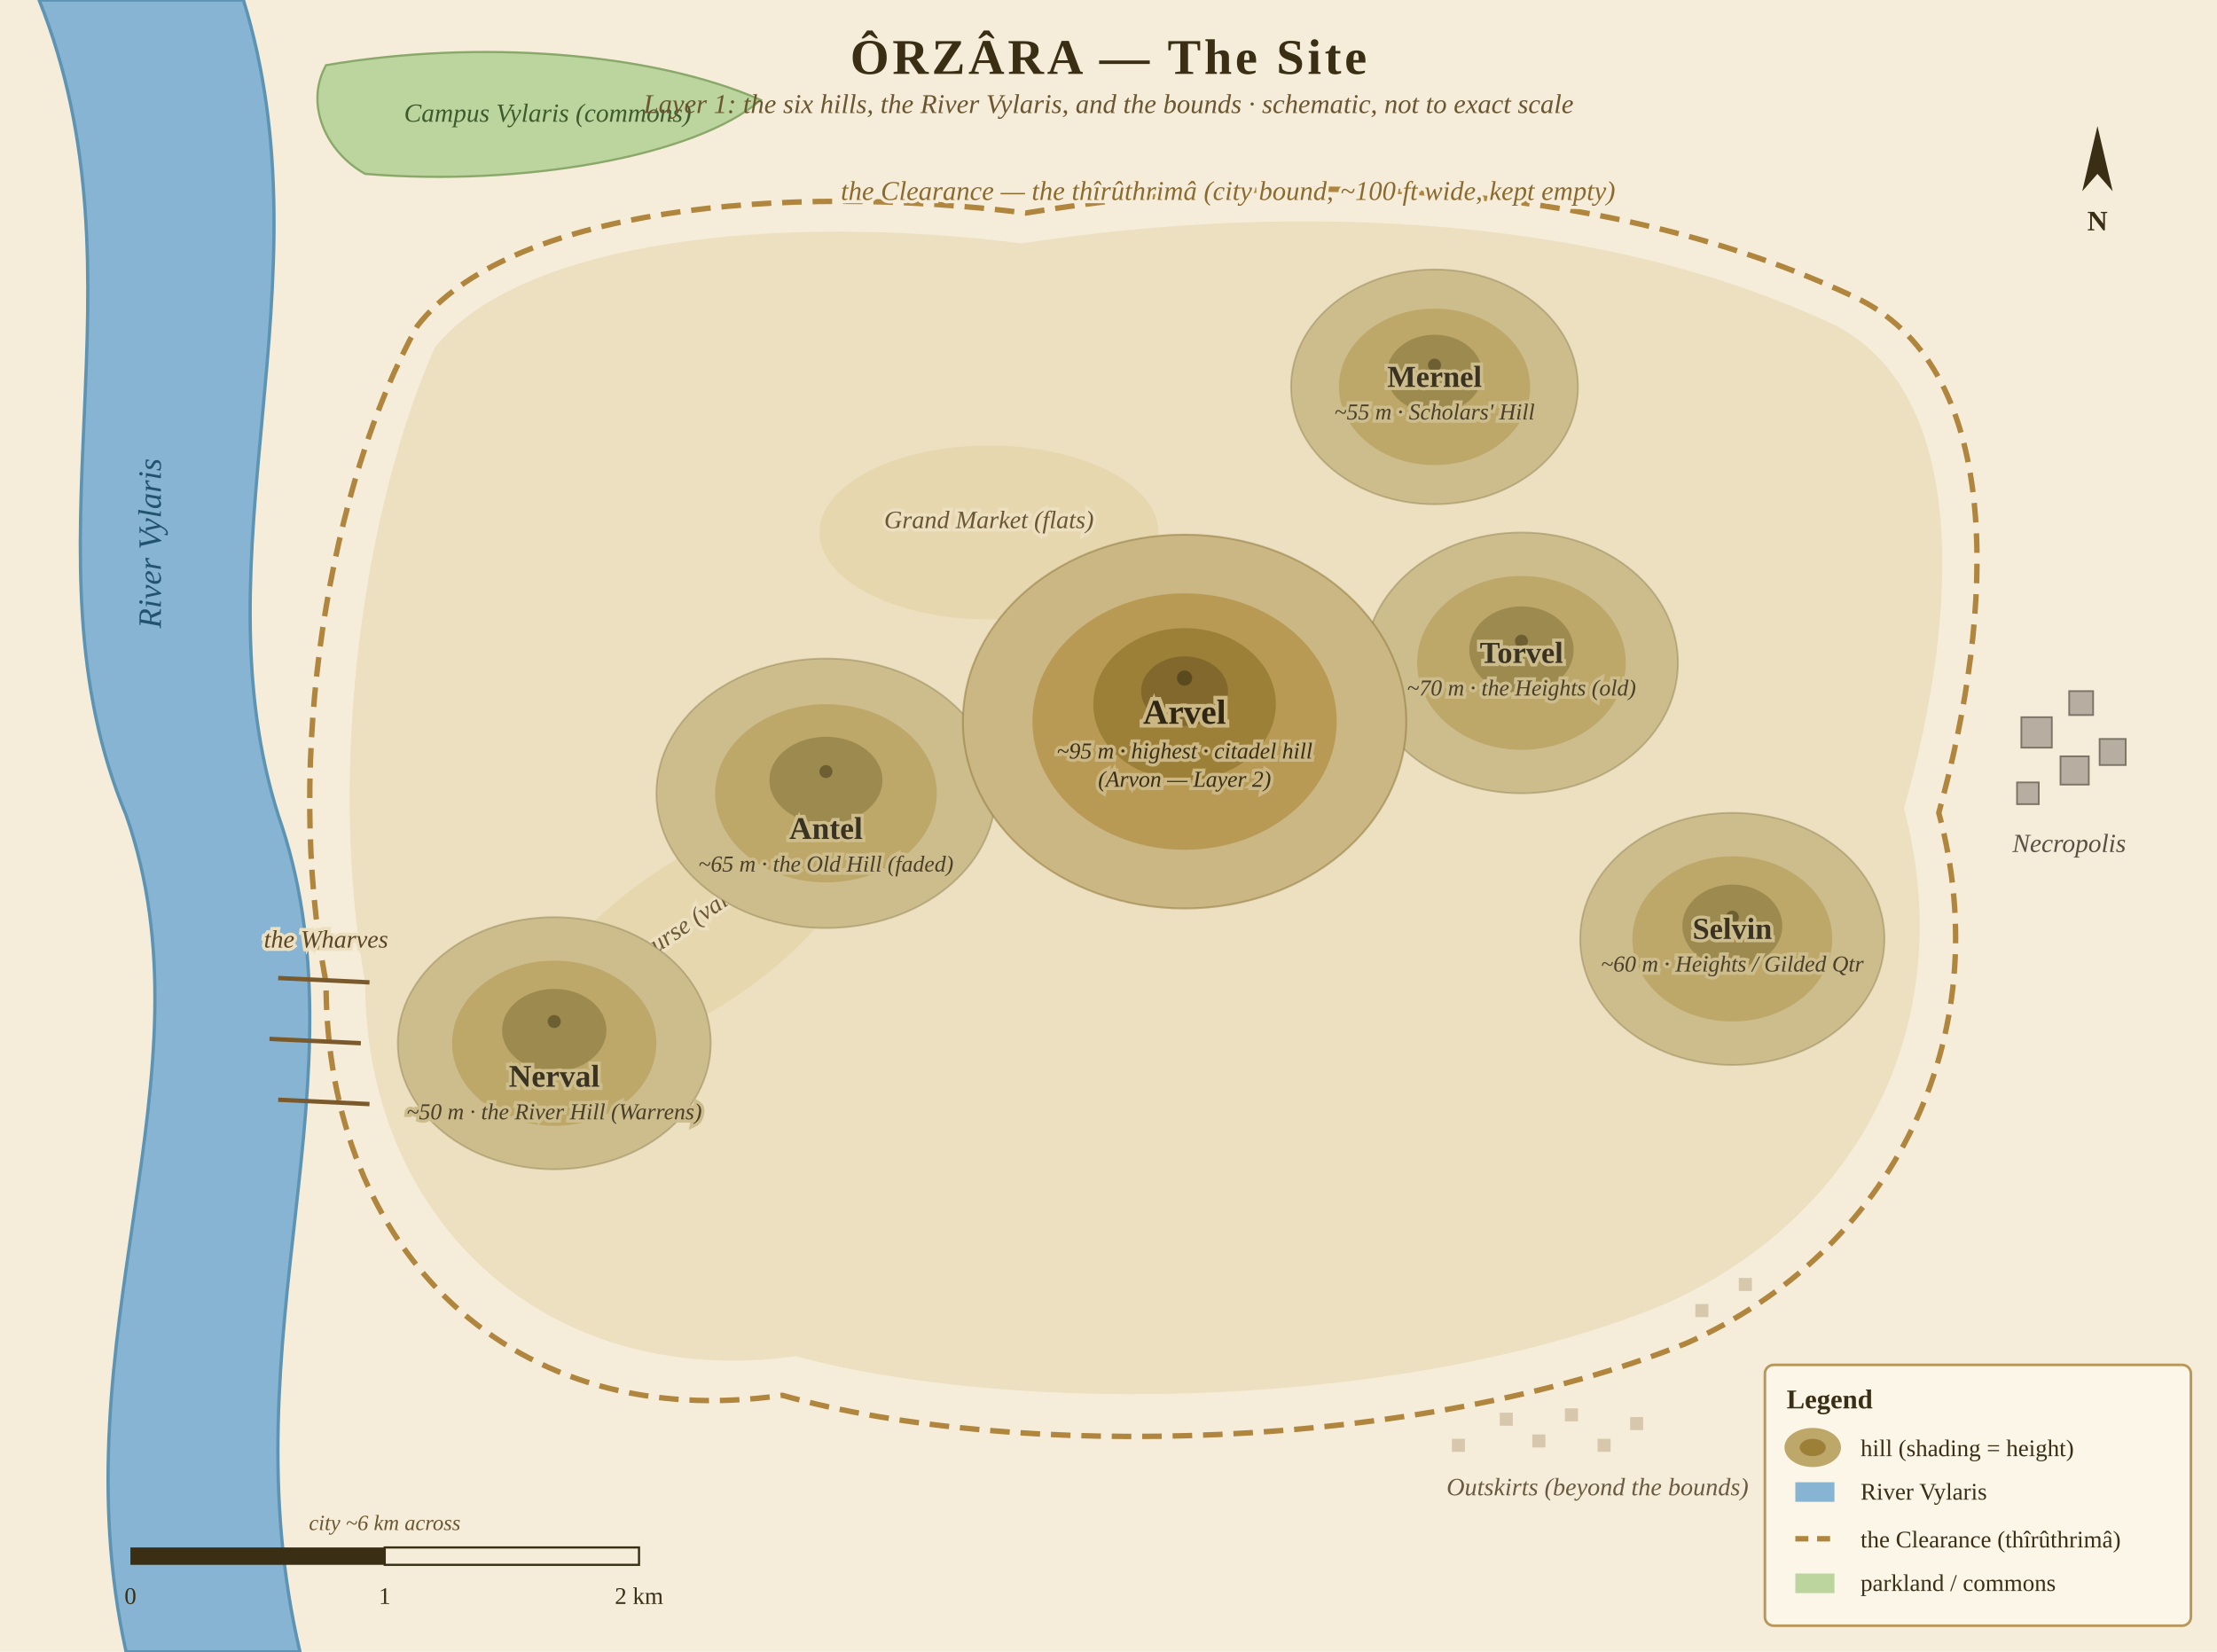
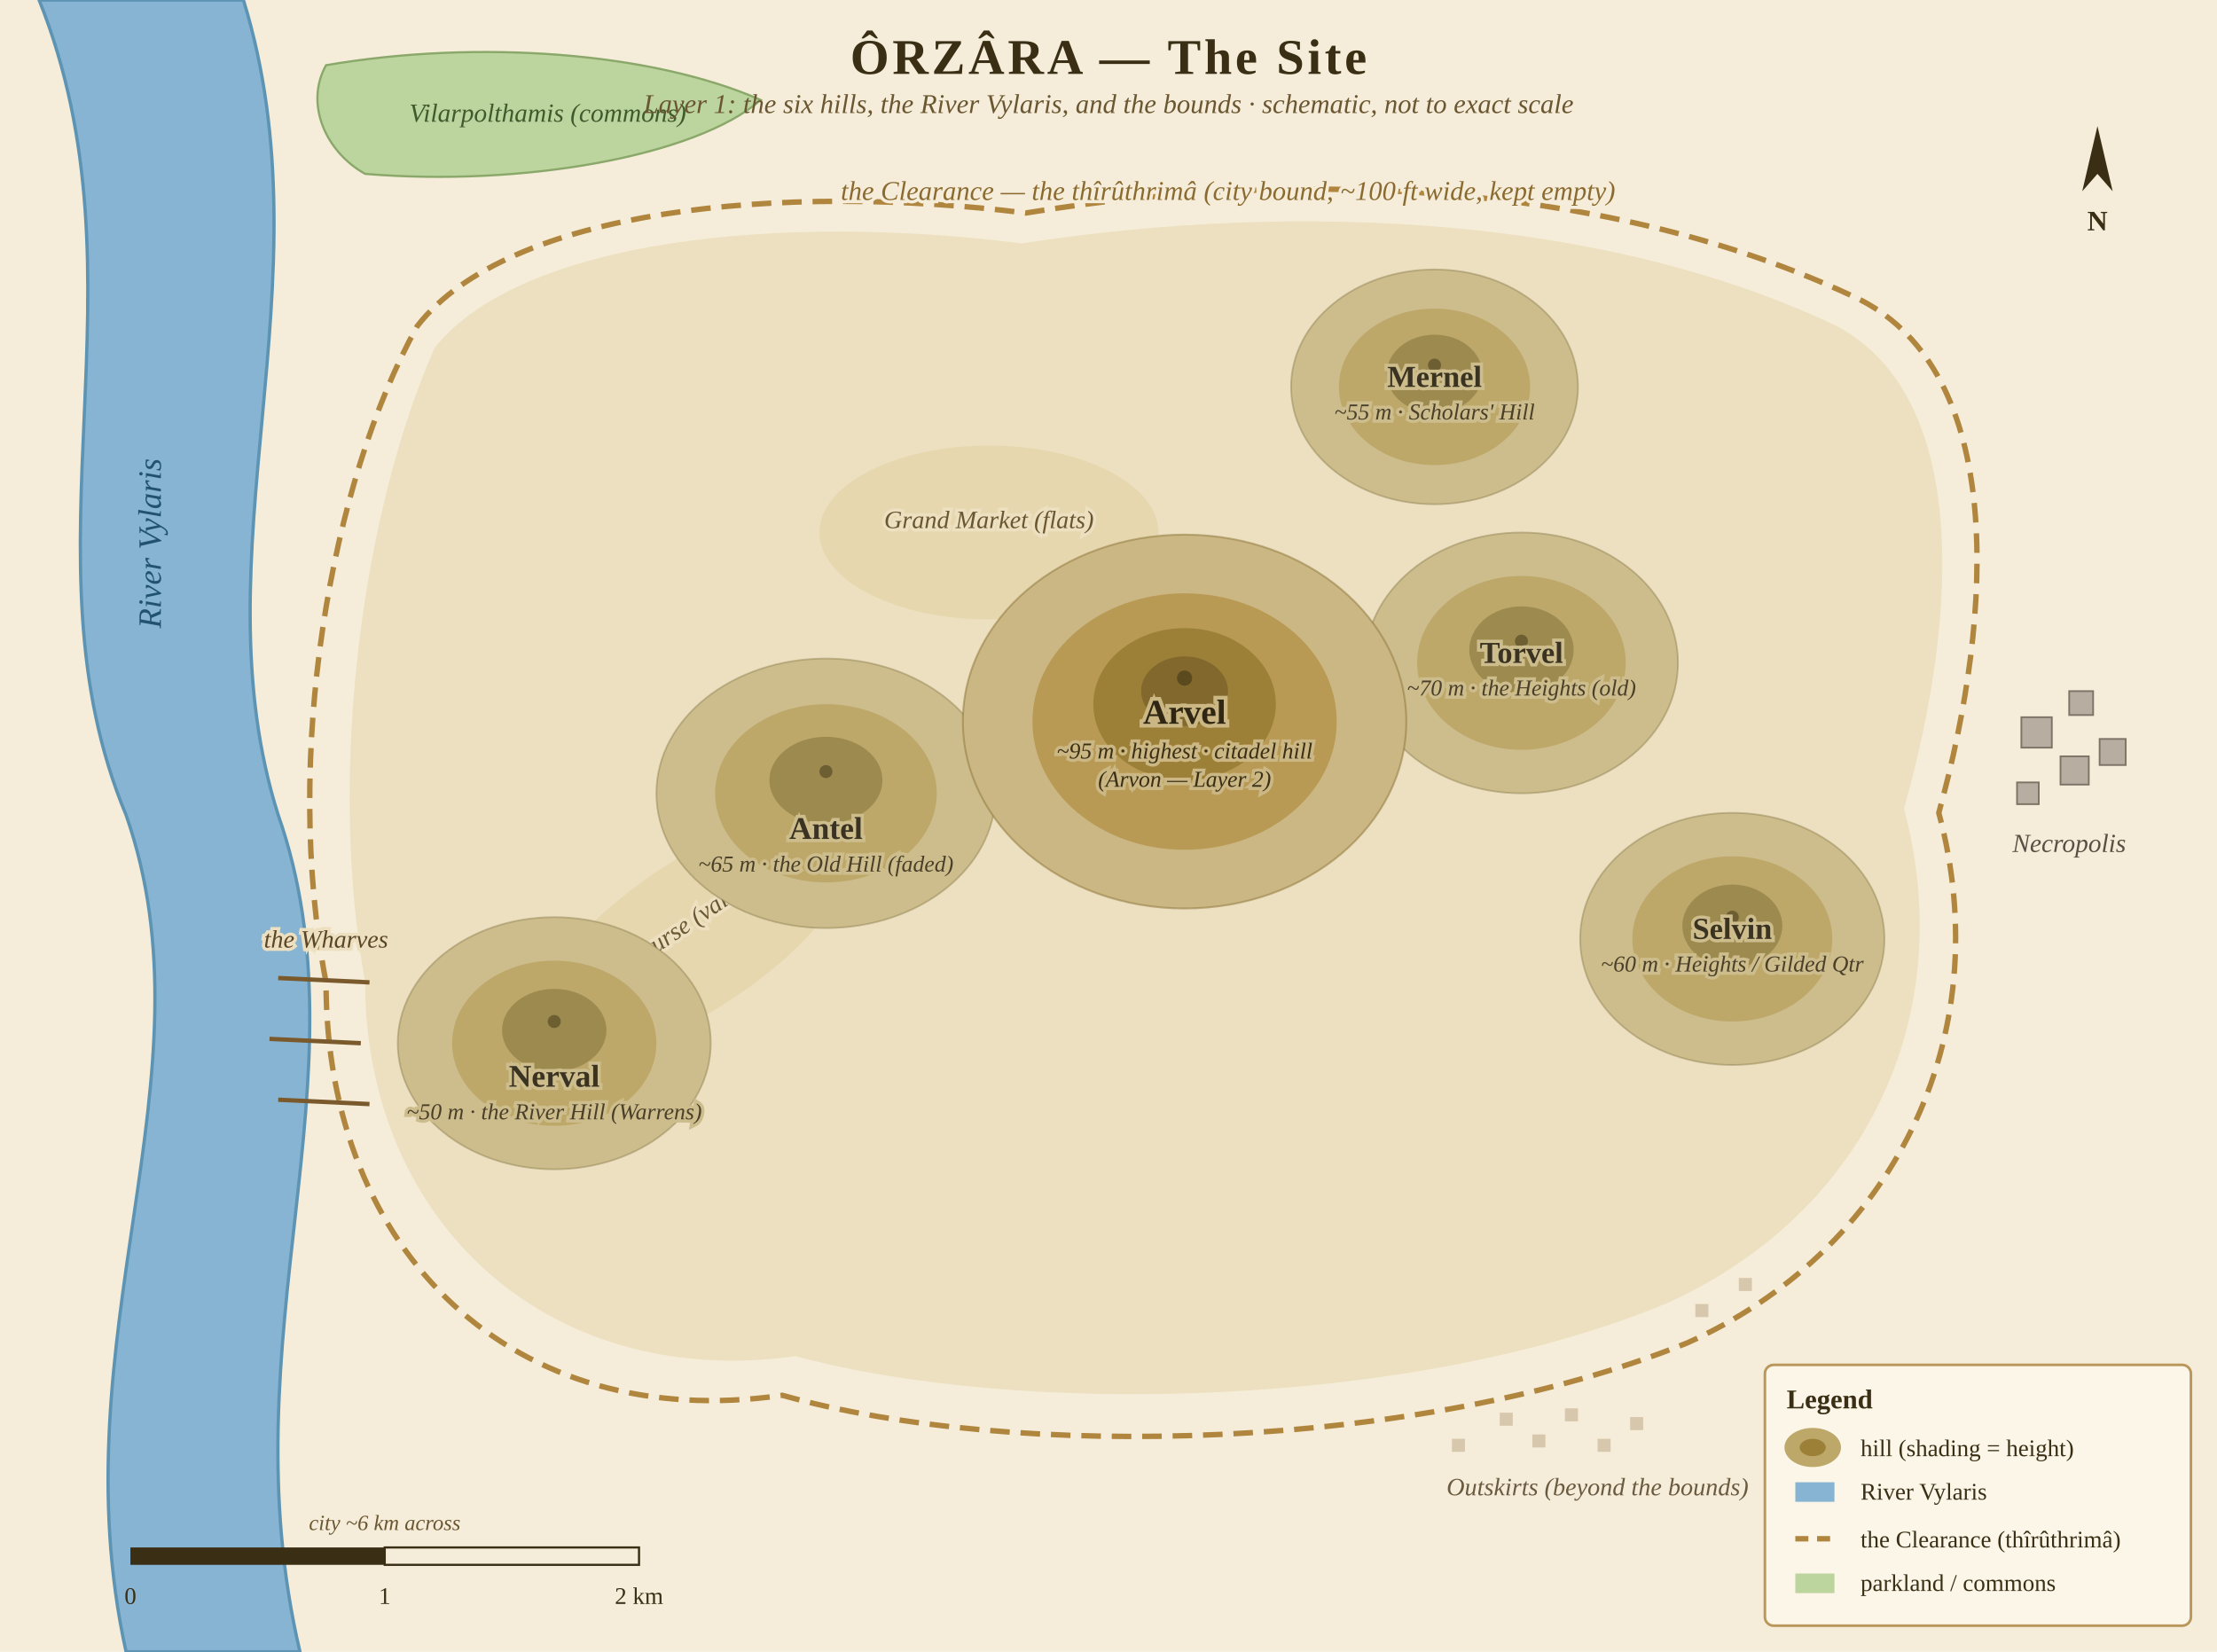
<svg xmlns="http://www.w3.org/2000/svg" viewBox="0 0 1020 760" font-family="Georgia, 'Times New Roman', serif">
  <rect x="0" y="0" width="1020" height="760" fill="#f5edd9" />
  <path d="M 200,160 C 240,110 360,98 470,112 C 600,92 740,100 845,150 C 905,182 902,280 876,372 C 902,470 856,560 766,600 C 650,648 470,652 366,624 C 250,640 168,560 168,452 C 150,352 168,232 200,160 Z" fill="#ece0c0" stroke="none" />
  <path d="M 192,150 C 234,96 360,84 472,98 C 606,76 748,86 856,138 C 922,172 918,280 892,374 C 920,478 870,576 776,618 C 652,668 466,672 360,642 C 236,660 150,576 150,452 C 130,348 152,222 192,150 Z" fill="none" stroke="#b0863f" stroke-width="2.5" stroke-dasharray="9 5" />
  <text x="565" y="92" text-anchor="middle" font-size="12.5" font-style="italic" fill="#8a6a2f" paint-order="stroke" stroke="#f5edd9" stroke-width="3">the Clearance — the thîrûthrimâ (city bound, ~100 ft wide, kept empty)</text>
  <path d="M 18,0 C 70,130 8,255 58,375 C 100,495 26,615 58,760 L 138,760 C 104,615 170,495 128,375 C 90,255 152,130 112,0 Z" fill="#86b4d2" stroke="#5d93b3" stroke-width="1.5" />
  <text x="74" y="250" text-anchor="middle" font-size="15" font-style="italic" fill="#22536e" transform="rotate(-90 74 250)" paint-order="stroke" stroke="#86b4d2" stroke-width="3">River Vylaris</text>
  <g stroke="#7a5a2c" stroke-width="2">
    <line x1="128" y1="450" x2="170" y2="452" />
    <line x1="124" y1="478" x2="166" y2="480" />
    <line x1="128" y1="506" x2="170" y2="508" />
  </g>
  <text x="150" y="436" text-anchor="middle" font-size="11.5" font-style="italic" fill="#5a4626" paint-order="stroke" stroke="#ece0c0" stroke-width="3">the Wharves</text>
  <ellipse cx="455" cy="245" rx="78" ry="40" fill="#e3d3a6" opacity="0.65" />
  <text x="455" y="243" text-anchor="middle" font-size="11.5" font-style="italic" fill="#6a5631" paint-order="stroke" stroke="#ece0c0" stroke-width="3">Grand Market (flats)</text>
  <ellipse cx="320" cy="430" rx="86" ry="34" fill="#e3d3a6" opacity="0.65" transform="rotate(-34 320 430)" />
  <text x="312" y="432" text-anchor="middle" font-size="11.5" font-style="italic" fill="#6a5631" transform="rotate(-34 312 432)" paint-order="stroke" stroke="#ece0c0" stroke-width="3">Racecourse (valley)</text>
  <text x="626" y="316" text-anchor="middle" font-size="10.5" font-style="italic" fill="#6a5631" paint-order="stroke" stroke="#ece0c0" stroke-width="3">Platan (saddle)</text>
  <g>
    <ellipse cx="255" cy="480" rx="72" ry="58" fill="#cdbd8c" />
    <ellipse cx="255" cy="480" rx="47" ry="38" fill="#bda86a" />
    <ellipse cx="255" cy="474" rx="24" ry="19" fill="#9d8a4f" />
    <circle cx="255" cy="470" r="3" fill="#6e5f33" />
    <ellipse cx="255" cy="480" rx="72" ry="58" fill="none" stroke="#8c7d4d" stroke-width="0.8" opacity="0.45" />
    <text x="255" y="500" text-anchor="middle" font-size="14.5" font-weight="bold" fill="#3a3322" paint-order="stroke" stroke="#cdbd8c" stroke-width="3">Nerval</text>
    <text x="255" y="515" text-anchor="middle" font-size="10.5" font-style="italic" fill="#4a3f29" paint-order="stroke" stroke="#cdbd8c" stroke-width="3">~50 m · the River Hill (Warrens)</text>
  </g>
  <g>
    <ellipse cx="380" cy="365" rx="78" ry="62" fill="#cdbd8c" />
    <ellipse cx="380" cy="365" rx="51" ry="41" fill="#bda86a" />
    <ellipse cx="380" cy="359" rx="26" ry="20" fill="#9d8a4f" />
    <circle cx="380" cy="355" r="3" fill="#6e5f33" />
    <ellipse cx="380" cy="365" rx="78" ry="62" fill="none" stroke="#8c7d4d" stroke-width="0.8" opacity="0.45" />
    <text x="380" y="386" text-anchor="middle" font-size="14.5" font-weight="bold" fill="#3a3322" paint-order="stroke" stroke="#cdbd8c" stroke-width="3">Antel</text>
    <text x="380" y="401" text-anchor="middle" font-size="10.5" font-style="italic" fill="#4a3f29" paint-order="stroke" stroke="#cdbd8c" stroke-width="3">~65 m · the Old Hill (faded)</text>
  </g>
  <g>
    <ellipse cx="660" cy="178" rx="66" ry="54" fill="#cdbd8c" />
    <ellipse cx="660" cy="178" rx="44" ry="36" fill="#bda86a" />
    <ellipse cx="660" cy="172" rx="22" ry="18" fill="#9d8a4f" />
    <circle cx="660" cy="168" r="3" fill="#6e5f33" />
    <ellipse cx="660" cy="178" rx="66" ry="54" fill="none" stroke="#8c7d4d" stroke-width="0.8" opacity="0.45" />
    <text x="660" y="178" text-anchor="middle" font-size="14" font-weight="bold" fill="#3a3322" paint-order="stroke" stroke="#cdbd8c" stroke-width="3">Mernel</text>
    <text x="660" y="193" text-anchor="middle" font-size="10.5" font-style="italic" fill="#4a3f29" paint-order="stroke" stroke="#cdbd8c" stroke-width="3">~55 m · Scholars' Hill</text>
  </g>
  <g>
    <ellipse cx="700" cy="305" rx="72" ry="60" fill="#cdbd8c" />
    <ellipse cx="700" cy="305" rx="48" ry="40" fill="#bda86a" />
    <ellipse cx="700" cy="299" rx="24" ry="20" fill="#9d8a4f" />
    <circle cx="700" cy="295" r="3" fill="#6e5f33" />
    <ellipse cx="700" cy="305" rx="72" ry="60" fill="none" stroke="#8c7d4d" stroke-width="0.8" opacity="0.45" />
    <text x="700" y="305" text-anchor="middle" font-size="14" font-weight="bold" fill="#3a3322" paint-order="stroke" stroke="#cdbd8c" stroke-width="3">Torvel</text>
    <text x="700" y="320" text-anchor="middle" font-size="10.5" font-style="italic" fill="#4a3f29" paint-order="stroke" stroke="#cdbd8c" stroke-width="3">~70 m · the Heights (old)</text>
  </g>
  <g>
    <ellipse cx="797" cy="432" rx="70" ry="58" fill="#cdbd8c" />
    <ellipse cx="797" cy="432" rx="46" ry="38" fill="#bda86a" />
    <ellipse cx="797" cy="426" rx="23" ry="19" fill="#9d8a4f" />
    <circle cx="797" cy="422" r="3" fill="#6e5f33" />
    <ellipse cx="797" cy="432" rx="70" ry="58" fill="none" stroke="#8c7d4d" stroke-width="0.8" opacity="0.45" />
    <text x="797" y="432" text-anchor="middle" font-size="14" font-weight="bold" fill="#3a3322" paint-order="stroke" stroke="#cdbd8c" stroke-width="3">Selvin</text>
    <text x="797" y="447" text-anchor="middle" font-size="10.5" font-style="italic" fill="#4a3f29" paint-order="stroke" stroke="#cdbd8c" stroke-width="3">~60 m · Heights / Gilded Qtr</text>
  </g>
  <g>
    <ellipse cx="545" cy="332" rx="102" ry="86" fill="#cbb784" />
    <ellipse cx="545" cy="332" rx="70" ry="59" fill="#b89a55" />
    <ellipse cx="545" cy="324" rx="42" ry="35" fill="#9d8038" />
    <ellipse cx="545" cy="318" rx="20" ry="16" fill="#82682c" />
    <circle cx="545" cy="312" r="3.5" fill="#5c4a1f" />
    <ellipse cx="545" cy="332" rx="102" ry="86" fill="none" stroke="#8c7438" stroke-width="0.9" opacity="0.5" />
    <text x="545" y="333" text-anchor="middle" font-size="16" font-weight="bold" fill="#2f2713" paint-order="stroke" stroke="#cbb784" stroke-width="3.5">Arvel</text>
    <text x="545" y="349" text-anchor="middle" font-size="10.5" font-style="italic" fill="#3a2f15" paint-order="stroke" stroke="#cbb784" stroke-width="3">~95 m · highest · citadel hill</text>
    <text x="545" y="362" text-anchor="middle" font-size="10.5" font-style="italic" fill="#3a2f15" paint-order="stroke" stroke="#cbb784" stroke-width="3">(Arvon — Layer 2)</text>
  </g>
  <path d="M 150,30 C 220,18 300,24 350,46 C 320,72 240,86 168,80 C 150,70 140,48 150,30 Z" fill="#bcd49e" stroke="#8aa86a" stroke-width="1" />
-   <text x="252" y="56" text-anchor="middle" font-size="12" font-style="italic" fill="#3f5a2c" paint-order="stroke" stroke="#bcd49e" stroke-width="3">Campus Vylaris (commons)</text>
+   <text x="252" y="56" text-anchor="middle" font-size="12" font-style="italic" fill="#3f5a2c" paint-order="stroke" stroke="#bcd49e" stroke-width="3">Vilarpolthamis (commons)</text>
  <g fill="#b7ada0" stroke="#7d7468" stroke-width="0.8">
    <rect x="930" y="330" width="14" height="14" />
    <rect x="952" y="318" width="11" height="11" />
    <rect x="948" y="348" width="13" height="13" />
    <rect x="928" y="360" width="10" height="10" />
    <rect x="966" y="340" width="12" height="12" />
  </g>
  <text x="952" y="392" text-anchor="middle" font-size="12" font-style="italic" fill="#5a4f44" paint-order="stroke" stroke="#f5edd9" stroke-width="3">Necropolis</text>
  <g fill="#cbb89a" opacity="0.7">
    <rect x="690" y="650" width="6" height="6" />
    <rect x="705" y="660" width="6" height="6" />
    <rect x="720" y="648" width="6" height="6" />
    <rect x="735" y="662" width="6" height="6" />
    <rect x="750" y="652" width="6" height="6" />
    <rect x="668" y="662" width="6" height="6" />
    <rect x="780" y="600" width="6" height="6" />
    <rect x="800" y="588" width="6" height="6" />
  </g>
  <text x="735" y="688" text-anchor="middle" font-size="11.5" font-style="italic" fill="#6a5a3f" paint-order="stroke" stroke="#f5edd9" stroke-width="3">Outskirts (beyond the bounds)</text>
  <text x="510" y="34" text-anchor="middle" font-size="23" font-weight="bold" fill="#3a2f15" letter-spacing="1.5">ÔRZÂRA — The Site</text>
  <text x="510" y="52" text-anchor="middle" font-size="12.5" font-style="italic" fill="#6a5631">Layer 1: the six hills, the River Vylaris, and the bounds  ·  schematic, not to exact scale</text>
  <g transform="translate(965 80)">
    <polygon points="0,-22 7,8 0,0 -7,8" fill="#3a2f15" />
    <text x="0" y="26" text-anchor="middle" font-size="13" font-weight="bold" fill="#3a2f15">N</text>
  </g>
  <g transform="translate(60 712)">
    <rect x="0" y="0" width="117" height="8" fill="#3a2f15" />
    <rect x="117" y="0" width="117" height="8" fill="#f5edd9" stroke="#3a2f15" stroke-width="1" />
    <text x="0" y="26" text-anchor="middle" font-size="11" fill="#3a2f15">0</text>
    <text x="117" y="26" text-anchor="middle" font-size="11" fill="#3a2f15">1</text>
    <text x="234" y="26" text-anchor="middle" font-size="11" fill="#3a2f15">2 km</text>
    <text x="117" y="-8" text-anchor="middle" font-size="10" font-style="italic" fill="#6a5631">city ~6 km across</text>
  </g>
  <g transform="translate(812 628)">
    <rect x="0" y="0" width="196" height="120" fill="#fbf6e8" stroke="#b9975b" stroke-width="1.2" rx="4" />
    <text x="10" y="20" font-size="12.5" font-weight="bold" fill="#3a2f15">Legend</text>
    <ellipse cx="22" cy="38" rx="13" ry="9" fill="#bda86a" />
    <ellipse cx="22" cy="38" rx="6" ry="4" fill="#9d8038" />
    <text x="44" y="42" font-size="11" fill="#3a2f15">hill (shading = height)</text>
    <rect x="14" y="54" width="18" height="9" fill="#86b4d2" />
    <text x="44" y="62" font-size="11" fill="#3a2f15">River Vylaris</text>
    <line x1="14" y1="80" x2="32" y2="80" stroke="#b0863f" stroke-width="2.5" stroke-dasharray="6 4" />
    <text x="44" y="84" font-size="11" fill="#3a2f15">the Clearance (thîrûthrimâ)</text>
    <rect x="14" y="96" width="18" height="9" fill="#bcd49e" />
    <text x="44" y="104" font-size="11" fill="#3a2f15">parkland / commons</text>
  </g>
</svg>
